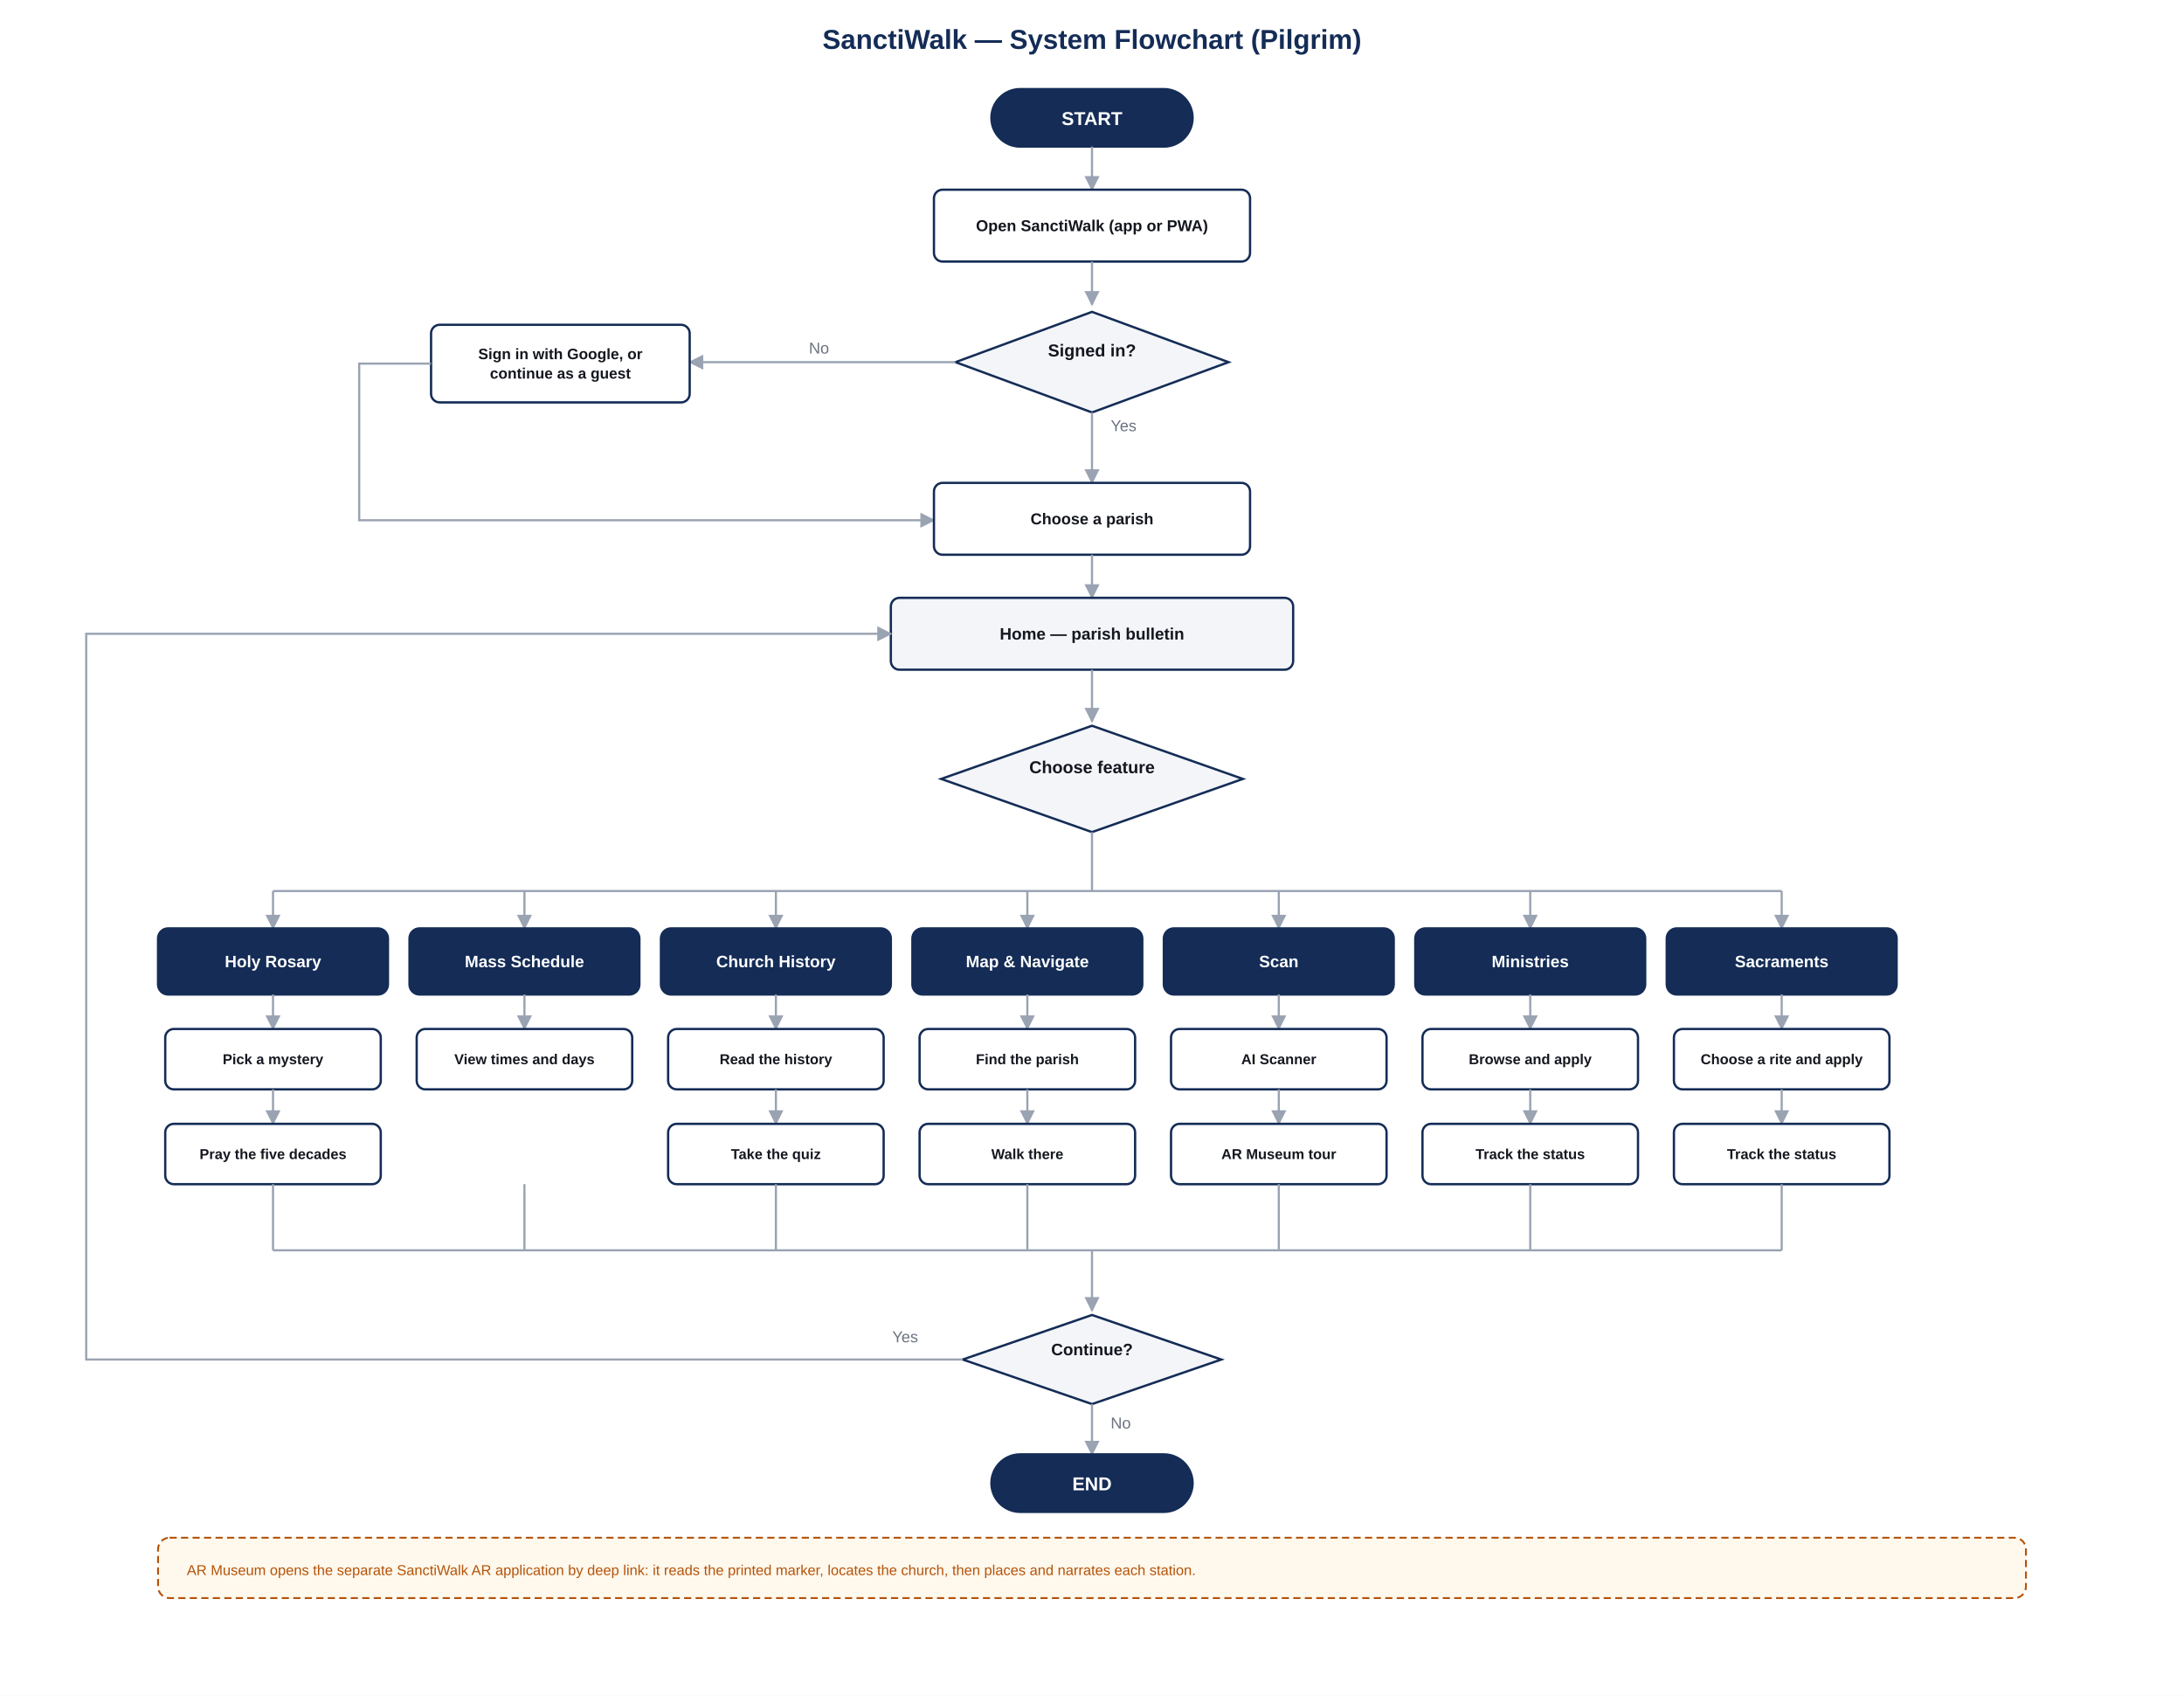
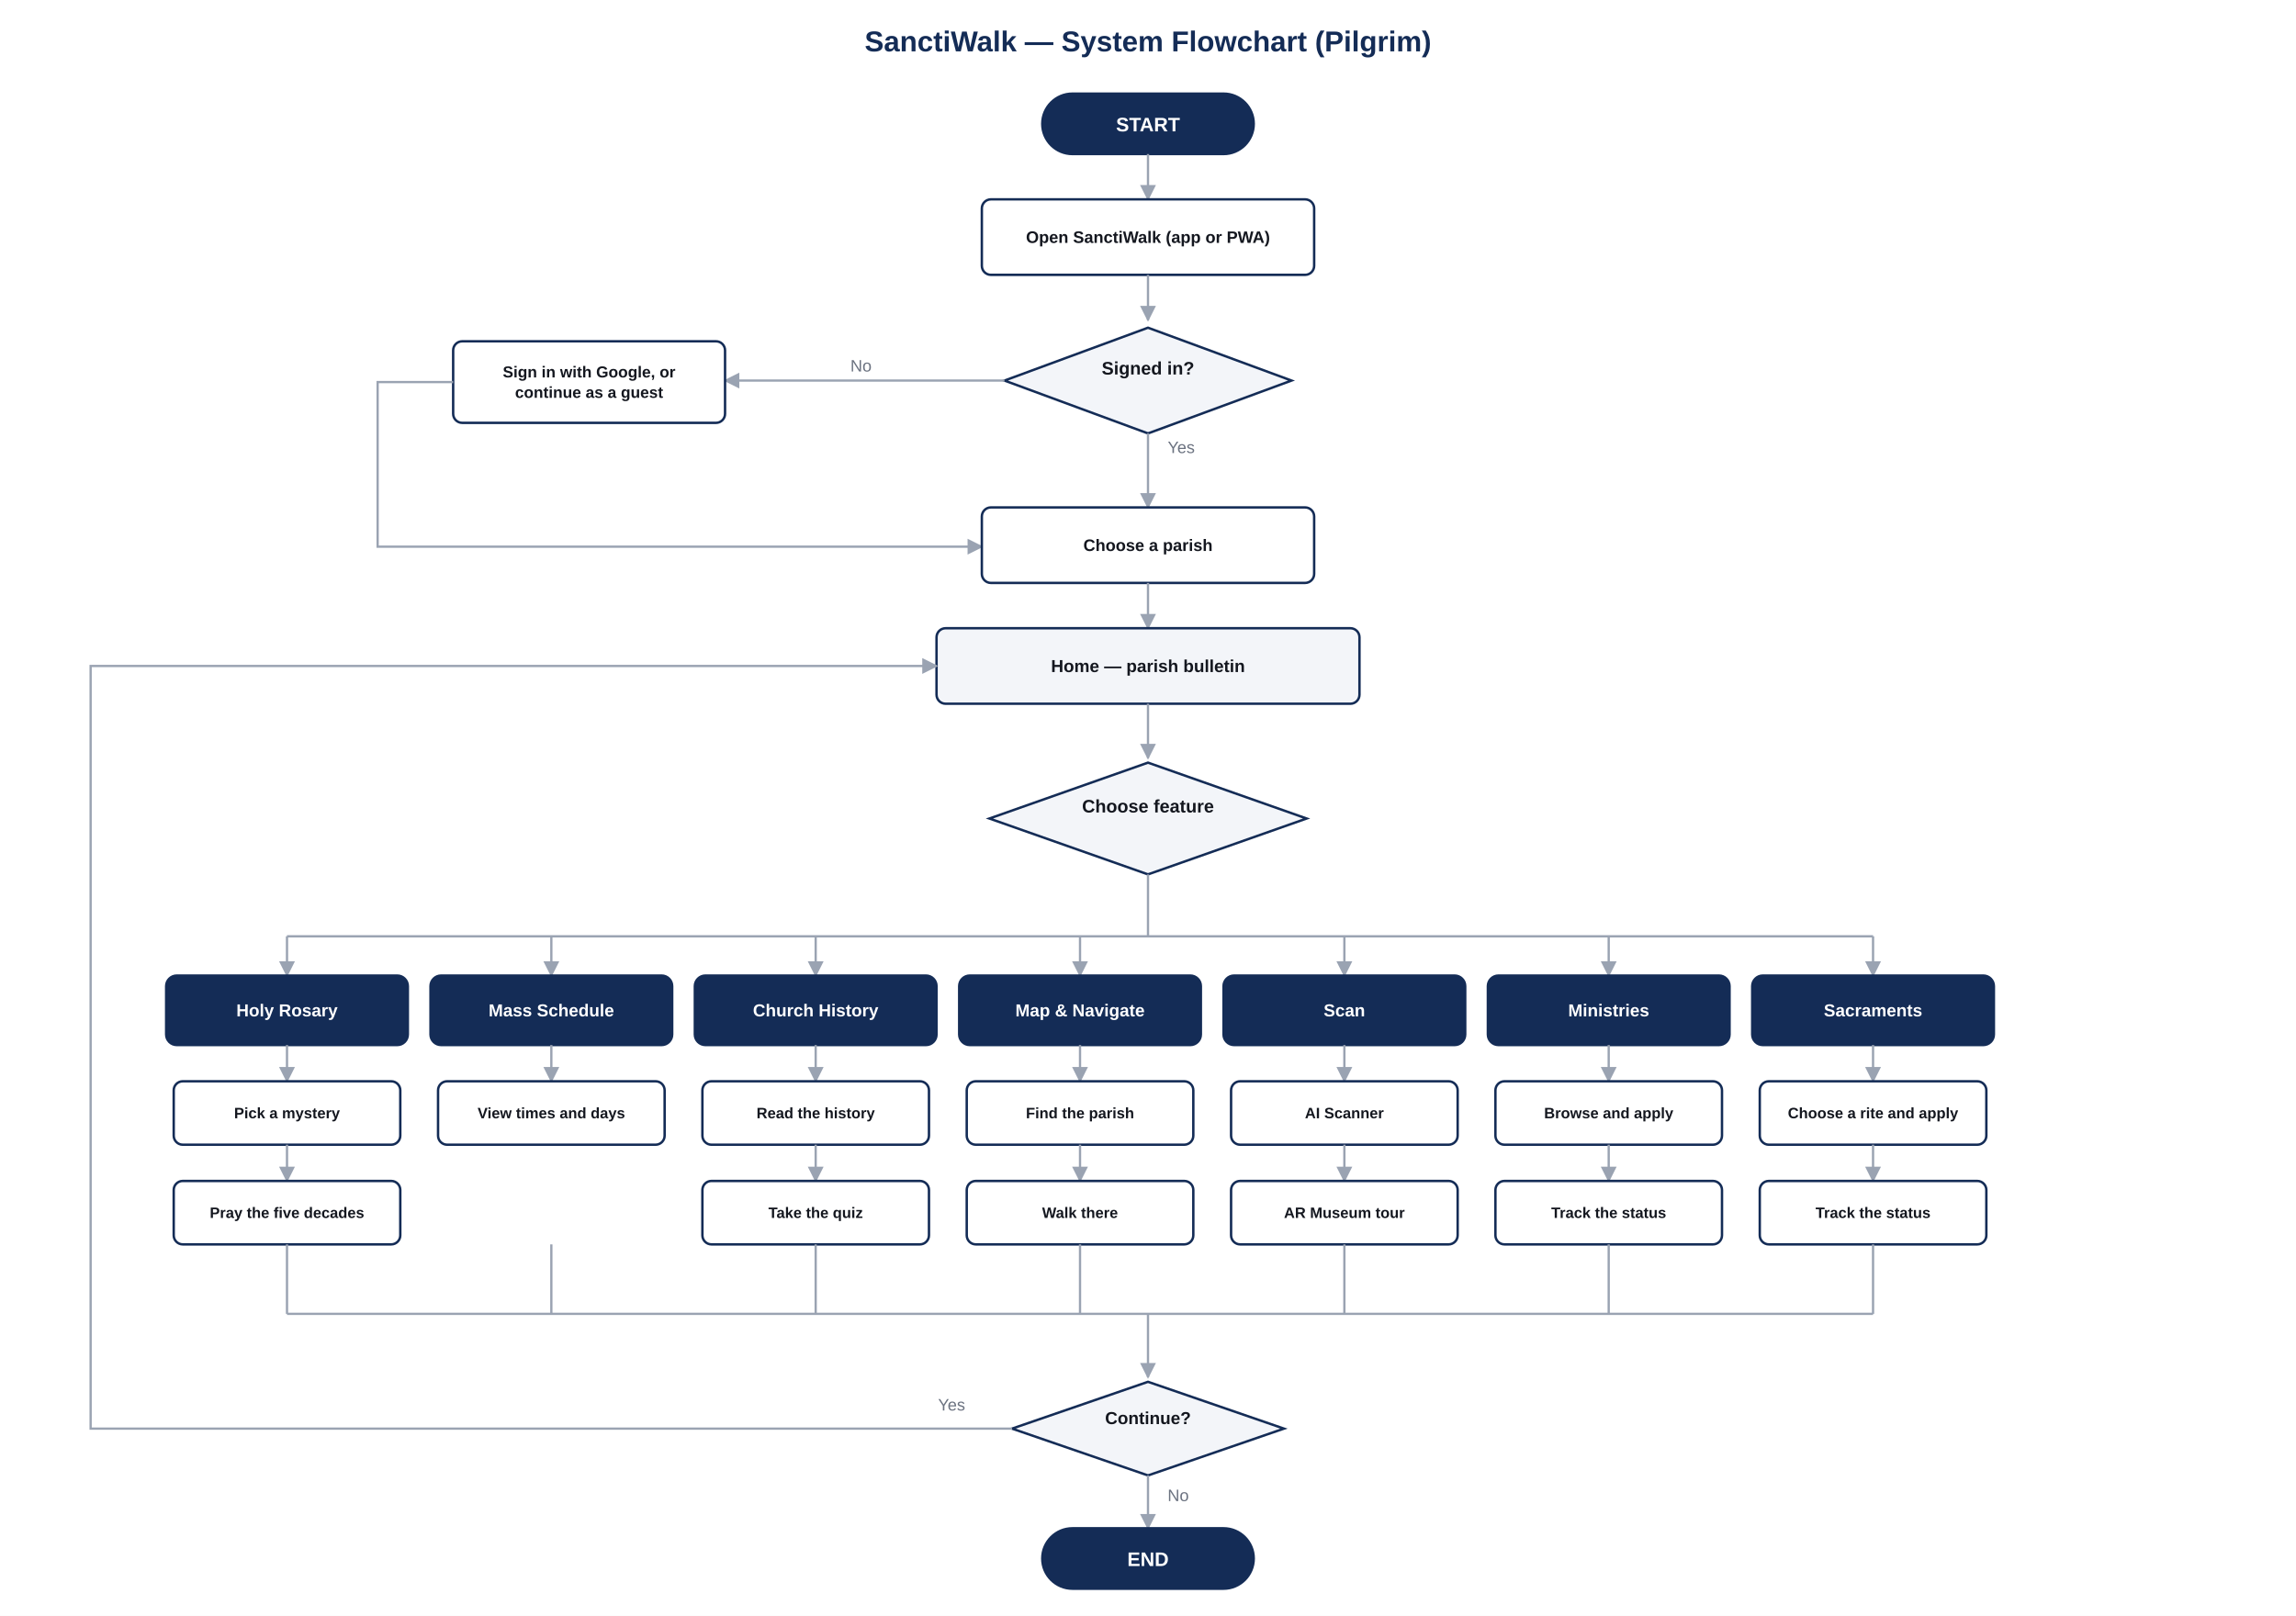
- <svg xmlns="http://www.w3.org/2000/svg" width="1520" height="1180" viewBox="0 0 1520 1180">
+ <svg xmlns="http://www.w3.org/2000/svg" width="1520" height="1070" viewBox="0 0 1520 1070">
  <defs>
    <marker id="a" viewBox="0 0 10 10" refX="9" refY="5" markerWidth="7" markerHeight="7" orient="auto-start-reverse">
      <path d="M0,0 L10,5 L0,10 z" fill="#9AA3B2" />
    </marker>
  </defs>
-   <rect width="1520" height="1180" fill="#FFFFFF" />
+   <rect width="1520" height="1070" fill="#FFFFFF" />
  <text x="760.0" y="34" font-family="Segoe UI, Calibri, Arial, Helvetica, sans-serif" font-size="19" font-weight="700" fill="#142C56" text-anchor="middle">SanctiWalk — System Flowchart (Pilgrim)</text>
  <rect x="690" y="62" width="140" height="40" rx="20" fill="#142C56" stroke="#142C56" stroke-width="1.6" />
  <text x="760" y="87" font-family="Segoe UI, Calibri, Arial, Helvetica, sans-serif" font-size="13" fill="#FFFFFF" text-anchor="middle" font-weight="700">START</text>
  <line x1="760" y1="102" x2="760" y2="132" stroke="#9AA3B2" stroke-width="1.5" marker-end="url(#a)" />
  <rect x="650" y="132" width="220" height="50" rx="6" fill="#FFFFFF" stroke="#142C56" stroke-width="1.6" />
  <text x="760.0" y="160.85" font-family="Segoe UI, Calibri, Arial, Helvetica, sans-serif" font-size="11" fill="#14171F" text-anchor="middle" font-weight="600">Open SanctiWalk (app or PWA)</text>
  <line x1="760" y1="182" x2="760" y2="212" stroke="#9AA3B2" stroke-width="1.5" marker-end="url(#a)" />
  <polygon points="760,217.0 855.0,252 760,287.0 665.0,252" fill="#F3F5F9" stroke="#142C56" stroke-width="1.6" />
  <text x="760" y="248" font-family="Segoe UI, Calibri, Arial, Helvetica, sans-serif" font-size="12" fill="#14171F" text-anchor="middle" font-weight="700">Signed in?</text>
  <text x="570" y="246" font-family="Segoe UI, Calibri, Arial, Helvetica, sans-serif" font-size="11" fill="#6B7280" text-anchor="middle" font-weight="400">No</text>
  <text x="782" y="300" font-family="Segoe UI, Calibri, Arial, Helvetica, sans-serif" font-size="11" fill="#6B7280" text-anchor="middle" font-weight="400">Yes</text>
  <line x1="665" y1="252" x2="480" y2="252" stroke="#9AA3B2" stroke-width="1.5" marker-end="url(#a)" />
  <rect x="300" y="226" width="180" height="54" rx="6" fill="#FFFFFF" stroke="#142C56" stroke-width="1.6" />
  <text x="390.0" y="249.925" font-family="Segoe UI, Calibri, Arial, Helvetica, sans-serif" font-size="10.5" fill="#14171F" text-anchor="middle" font-weight="600">Sign in with Google, or</text>
  <text x="390.0" y="263.425" font-family="Segoe UI, Calibri, Arial, Helvetica, sans-serif" font-size="10.5" fill="#14171F" text-anchor="middle" font-weight="600">continue as a guest</text>
  <path d="M300,253 L250,253 L250,362 L650,362" fill="none" stroke="#9AA3B2" stroke-width="1.5" marker-end="url(#a)" />
  <line x1="760" y1="287" x2="760" y2="336" stroke="#9AA3B2" stroke-width="1.5" marker-end="url(#a)" />
  <rect x="650" y="336" width="220" height="50" rx="6" fill="#FFFFFF" stroke="#142C56" stroke-width="1.6" />
  <text x="760.0" y="364.85" font-family="Segoe UI, Calibri, Arial, Helvetica, sans-serif" font-size="11" fill="#14171F" text-anchor="middle" font-weight="600">Choose a parish</text>
  <line x1="760" y1="386" x2="760" y2="416" stroke="#9AA3B2" stroke-width="1.5" marker-end="url(#a)" />
  <rect x="620" y="416" width="280" height="50" rx="6" fill="#F3F5F9" stroke="#142C56" stroke-width="1.6" />
  <text x="760.0" y="445.025" font-family="Segoe UI, Calibri, Arial, Helvetica, sans-serif" font-size="11.5" fill="#14171F" text-anchor="middle" font-weight="600">Home — parish bulletin</text>
  <line x1="760" y1="466" x2="760" y2="502" stroke="#9AA3B2" stroke-width="1.5" marker-end="url(#a)" />
  <polygon points="760,505.0 865.0,542 760,579.0 655.0,542" fill="#F3F5F9" stroke="#142C56" stroke-width="1.6" />
  <text x="760" y="538" font-family="Segoe UI, Calibri, Arial, Helvetica, sans-serif" font-size="12" fill="#14171F" text-anchor="middle" font-weight="700">Choose feature</text>
  <line x1="760" y1="579" x2="760" y2="620" stroke="#9AA3B2" stroke-width="1.5" />
  <path d="M190.0,620 L1240.0,620" fill="none" stroke="#9AA3B2" stroke-width="1.5" />
  <line x1="190.0" y1="620" x2="190.0" y2="646" stroke="#9AA3B2" stroke-width="1.5" marker-end="url(#a)" />
  <rect x="110" y="646" width="160" height="46" rx="7" fill="#142C56" stroke="#142C56" stroke-width="1.6" />
  <text x="190.0" y="673.025" font-family="Segoe UI, Calibri, Arial, Helvetica, sans-serif" font-size="11.5" fill="#FFFFFF" text-anchor="middle" font-weight="600">Holy Rosary</text>
  <line x1="190.0" y1="692" x2="190.0" y2="716" stroke="#9AA3B2" stroke-width="1.5" marker-end="url(#a)" />
  <rect x="115" y="716" width="150" height="42" rx="6" fill="#FFFFFF" stroke="#142C56" stroke-width="1.6" />
  <text x="190.0" y="740.5" font-family="Segoe UI, Calibri, Arial, Helvetica, sans-serif" font-size="10" fill="#14171F" text-anchor="middle" font-weight="600">Pick a mystery</text>
  <line x1="190.0" y1="758" x2="190.0" y2="782" stroke="#9AA3B2" stroke-width="1.5" marker-end="url(#a)" />
  <rect x="115" y="782" width="150" height="42" rx="6" fill="#FFFFFF" stroke="#142C56" stroke-width="1.6" />
  <text x="190.0" y="806.5" font-family="Segoe UI, Calibri, Arial, Helvetica, sans-serif" font-size="10" fill="#14171F" text-anchor="middle" font-weight="600">Pray the five decades</text>
  <line x1="365.0" y1="620" x2="365.0" y2="646" stroke="#9AA3B2" stroke-width="1.5" marker-end="url(#a)" />
  <rect x="285" y="646" width="160" height="46" rx="7" fill="#142C56" stroke="#142C56" stroke-width="1.6" />
  <text x="365.0" y="673.025" font-family="Segoe UI, Calibri, Arial, Helvetica, sans-serif" font-size="11.5" fill="#FFFFFF" text-anchor="middle" font-weight="600">Mass Schedule</text>
  <line x1="365.0" y1="692" x2="365.0" y2="716" stroke="#9AA3B2" stroke-width="1.5" marker-end="url(#a)" />
  <rect x="290" y="716" width="150" height="42" rx="6" fill="#FFFFFF" stroke="#142C56" stroke-width="1.6" />
  <text x="365.0" y="740.5" font-family="Segoe UI, Calibri, Arial, Helvetica, sans-serif" font-size="10" fill="#14171F" text-anchor="middle" font-weight="600">View times and days</text>
  <line x1="540.0" y1="620" x2="540.0" y2="646" stroke="#9AA3B2" stroke-width="1.5" marker-end="url(#a)" />
  <rect x="460" y="646" width="160" height="46" rx="7" fill="#142C56" stroke="#142C56" stroke-width="1.6" />
  <text x="540.0" y="673.025" font-family="Segoe UI, Calibri, Arial, Helvetica, sans-serif" font-size="11.5" fill="#FFFFFF" text-anchor="middle" font-weight="600">Church History</text>
  <line x1="540.0" y1="692" x2="540.0" y2="716" stroke="#9AA3B2" stroke-width="1.5" marker-end="url(#a)" />
  <rect x="465" y="716" width="150" height="42" rx="6" fill="#FFFFFF" stroke="#142C56" stroke-width="1.6" />
  <text x="540.0" y="740.5" font-family="Segoe UI, Calibri, Arial, Helvetica, sans-serif" font-size="10" fill="#14171F" text-anchor="middle" font-weight="600">Read the history</text>
  <line x1="540.0" y1="758" x2="540.0" y2="782" stroke="#9AA3B2" stroke-width="1.5" marker-end="url(#a)" />
  <rect x="465" y="782" width="150" height="42" rx="6" fill="#FFFFFF" stroke="#142C56" stroke-width="1.6" />
  <text x="540.0" y="806.5" font-family="Segoe UI, Calibri, Arial, Helvetica, sans-serif" font-size="10" fill="#14171F" text-anchor="middle" font-weight="600">Take the quiz</text>
  <line x1="715.0" y1="620" x2="715.0" y2="646" stroke="#9AA3B2" stroke-width="1.5" marker-end="url(#a)" />
  <rect x="635" y="646" width="160" height="46" rx="7" fill="#142C56" stroke="#142C56" stroke-width="1.6" />
  <text x="715.0" y="673.025" font-family="Segoe UI, Calibri, Arial, Helvetica, sans-serif" font-size="11.5" fill="#FFFFFF" text-anchor="middle" font-weight="600">Map &amp; Navigate</text>
  <line x1="715.0" y1="692" x2="715.0" y2="716" stroke="#9AA3B2" stroke-width="1.5" marker-end="url(#a)" />
  <rect x="640" y="716" width="150" height="42" rx="6" fill="#FFFFFF" stroke="#142C56" stroke-width="1.6" />
  <text x="715.0" y="740.5" font-family="Segoe UI, Calibri, Arial, Helvetica, sans-serif" font-size="10" fill="#14171F" text-anchor="middle" font-weight="600">Find the parish</text>
  <line x1="715.0" y1="758" x2="715.0" y2="782" stroke="#9AA3B2" stroke-width="1.5" marker-end="url(#a)" />
  <rect x="640" y="782" width="150" height="42" rx="6" fill="#FFFFFF" stroke="#142C56" stroke-width="1.6" />
  <text x="715.0" y="806.5" font-family="Segoe UI, Calibri, Arial, Helvetica, sans-serif" font-size="10" fill="#14171F" text-anchor="middle" font-weight="600">Walk there</text>
  <line x1="890.0" y1="620" x2="890.0" y2="646" stroke="#9AA3B2" stroke-width="1.5" marker-end="url(#a)" />
  <rect x="810" y="646" width="160" height="46" rx="7" fill="#142C56" stroke="#142C56" stroke-width="1.6" />
  <text x="890.0" y="673.025" font-family="Segoe UI, Calibri, Arial, Helvetica, sans-serif" font-size="11.5" fill="#FFFFFF" text-anchor="middle" font-weight="600">Scan</text>
  <line x1="890.0" y1="692" x2="890.0" y2="716" stroke="#9AA3B2" stroke-width="1.5" marker-end="url(#a)" />
  <rect x="815" y="716" width="150" height="42" rx="6" fill="#FFFFFF" stroke="#142C56" stroke-width="1.6" />
  <text x="890.0" y="740.5" font-family="Segoe UI, Calibri, Arial, Helvetica, sans-serif" font-size="10" fill="#14171F" text-anchor="middle" font-weight="600">AI Scanner</text>
  <line x1="890.0" y1="758" x2="890.0" y2="782" stroke="#9AA3B2" stroke-width="1.5" marker-end="url(#a)" />
  <rect x="815" y="782" width="150" height="42" rx="6" fill="#FFFFFF" stroke="#142C56" stroke-width="1.6" />
  <text x="890.0" y="806.5" font-family="Segoe UI, Calibri, Arial, Helvetica, sans-serif" font-size="10" fill="#14171F" text-anchor="middle" font-weight="600">AR Museum tour</text>
  <line x1="1065.0" y1="620" x2="1065.0" y2="646" stroke="#9AA3B2" stroke-width="1.5" marker-end="url(#a)" />
  <rect x="985" y="646" width="160" height="46" rx="7" fill="#142C56" stroke="#142C56" stroke-width="1.6" />
  <text x="1065.0" y="673.025" font-family="Segoe UI, Calibri, Arial, Helvetica, sans-serif" font-size="11.5" fill="#FFFFFF" text-anchor="middle" font-weight="600">Ministries</text>
  <line x1="1065.0" y1="692" x2="1065.0" y2="716" stroke="#9AA3B2" stroke-width="1.5" marker-end="url(#a)" />
  <rect x="990" y="716" width="150" height="42" rx="6" fill="#FFFFFF" stroke="#142C56" stroke-width="1.6" />
  <text x="1065.0" y="740.5" font-family="Segoe UI, Calibri, Arial, Helvetica, sans-serif" font-size="10" fill="#14171F" text-anchor="middle" font-weight="600">Browse and apply</text>
  <line x1="1065.0" y1="758" x2="1065.0" y2="782" stroke="#9AA3B2" stroke-width="1.5" marker-end="url(#a)" />
  <rect x="990" y="782" width="150" height="42" rx="6" fill="#FFFFFF" stroke="#142C56" stroke-width="1.6" />
  <text x="1065.0" y="806.5" font-family="Segoe UI, Calibri, Arial, Helvetica, sans-serif" font-size="10" fill="#14171F" text-anchor="middle" font-weight="600">Track the status</text>
  <line x1="1240.0" y1="620" x2="1240.0" y2="646" stroke="#9AA3B2" stroke-width="1.5" marker-end="url(#a)" />
  <rect x="1160" y="646" width="160" height="46" rx="7" fill="#142C56" stroke="#142C56" stroke-width="1.6" />
  <text x="1240.0" y="673.025" font-family="Segoe UI, Calibri, Arial, Helvetica, sans-serif" font-size="11.5" fill="#FFFFFF" text-anchor="middle" font-weight="600">Sacraments</text>
  <line x1="1240.0" y1="692" x2="1240.0" y2="716" stroke="#9AA3B2" stroke-width="1.5" marker-end="url(#a)" />
  <rect x="1165" y="716" width="150" height="42" rx="6" fill="#FFFFFF" stroke="#142C56" stroke-width="1.6" />
  <text x="1240.0" y="740.5" font-family="Segoe UI, Calibri, Arial, Helvetica, sans-serif" font-size="10" fill="#14171F" text-anchor="middle" font-weight="600">Choose a rite and apply</text>
  <line x1="1240.0" y1="758" x2="1240.0" y2="782" stroke="#9AA3B2" stroke-width="1.5" marker-end="url(#a)" />
  <rect x="1165" y="782" width="150" height="42" rx="6" fill="#FFFFFF" stroke="#142C56" stroke-width="1.6" />
  <text x="1240.0" y="806.5" font-family="Segoe UI, Calibri, Arial, Helvetica, sans-serif" font-size="10" fill="#14171F" text-anchor="middle" font-weight="600">Track the status</text>
  <line x1="190.0" y1="824" x2="190.0" y2="870" stroke="#9AA3B2" stroke-width="1.5" />
  <line x1="365.0" y1="824" x2="365.0" y2="870" stroke="#9AA3B2" stroke-width="1.5" />
  <line x1="540.0" y1="824" x2="540.0" y2="870" stroke="#9AA3B2" stroke-width="1.5" />
  <line x1="715.0" y1="824" x2="715.0" y2="870" stroke="#9AA3B2" stroke-width="1.5" />
  <line x1="890.0" y1="824" x2="890.0" y2="870" stroke="#9AA3B2" stroke-width="1.5" />
  <line x1="1065.0" y1="824" x2="1065.0" y2="870" stroke="#9AA3B2" stroke-width="1.5" />
  <line x1="1240.0" y1="824" x2="1240.0" y2="870" stroke="#9AA3B2" stroke-width="1.5" />
  <path d="M190.0,870 L1240.0,870" fill="none" stroke="#9AA3B2" stroke-width="1.5" />
  <line x1="760" y1="870" x2="760" y2="912" stroke="#9AA3B2" stroke-width="1.5" marker-end="url(#a)" />
  <polygon points="760,915.0 850.0,946 760,977.0 670.0,946" fill="#F3F5F9" stroke="#142C56" stroke-width="1.6" />
  <text x="760" y="943.0" font-family="Segoe UI, Calibri, Arial, Helvetica, sans-serif" font-size="11.5" fill="#14171F" text-anchor="middle" font-weight="700">Continue?</text>
  <text x="630" y="934" font-family="Segoe UI, Calibri, Arial, Helvetica, sans-serif" font-size="11" fill="#6B7280" text-anchor="middle" font-weight="400">Yes</text>
  <text x="780" y="994" font-family="Segoe UI, Calibri, Arial, Helvetica, sans-serif" font-size="11" fill="#6B7280" text-anchor="middle" font-weight="400">No</text>
  <path d="M670,946 L60,946 L60,441 L620,441" fill="none" stroke="#9AA3B2" stroke-width="1.5" marker-end="url(#a)" />
  <line x1="760" y1="977" x2="760" y2="1012" stroke="#9AA3B2" stroke-width="1.5" marker-end="url(#a)" />
  <rect x="690" y="1012" width="140" height="40" rx="20" fill="#142C56" stroke="#142C56" stroke-width="1.6" />
  <text x="760" y="1037" font-family="Segoe UI, Calibri, Arial, Helvetica, sans-serif" font-size="13" fill="#FFFFFF" text-anchor="middle" font-weight="700">END</text>
-   <rect x="110" y="1070" width="1300" height="42" rx="8" fill="#FFF8EC" stroke="#B45309" stroke-width="1.3" stroke-dasharray="5 3" />
-   <text x="130" y="1096" font-family="Segoe UI, Calibri, Arial, Helvetica, sans-serif" font-size="10" fill="#B45309" text-anchor="start" font-weight="400">AR Museum opens the separate SanctiWalk AR application by deep link: it reads the printed marker, locates the church, then places and narrates each station.</text>
</svg>
